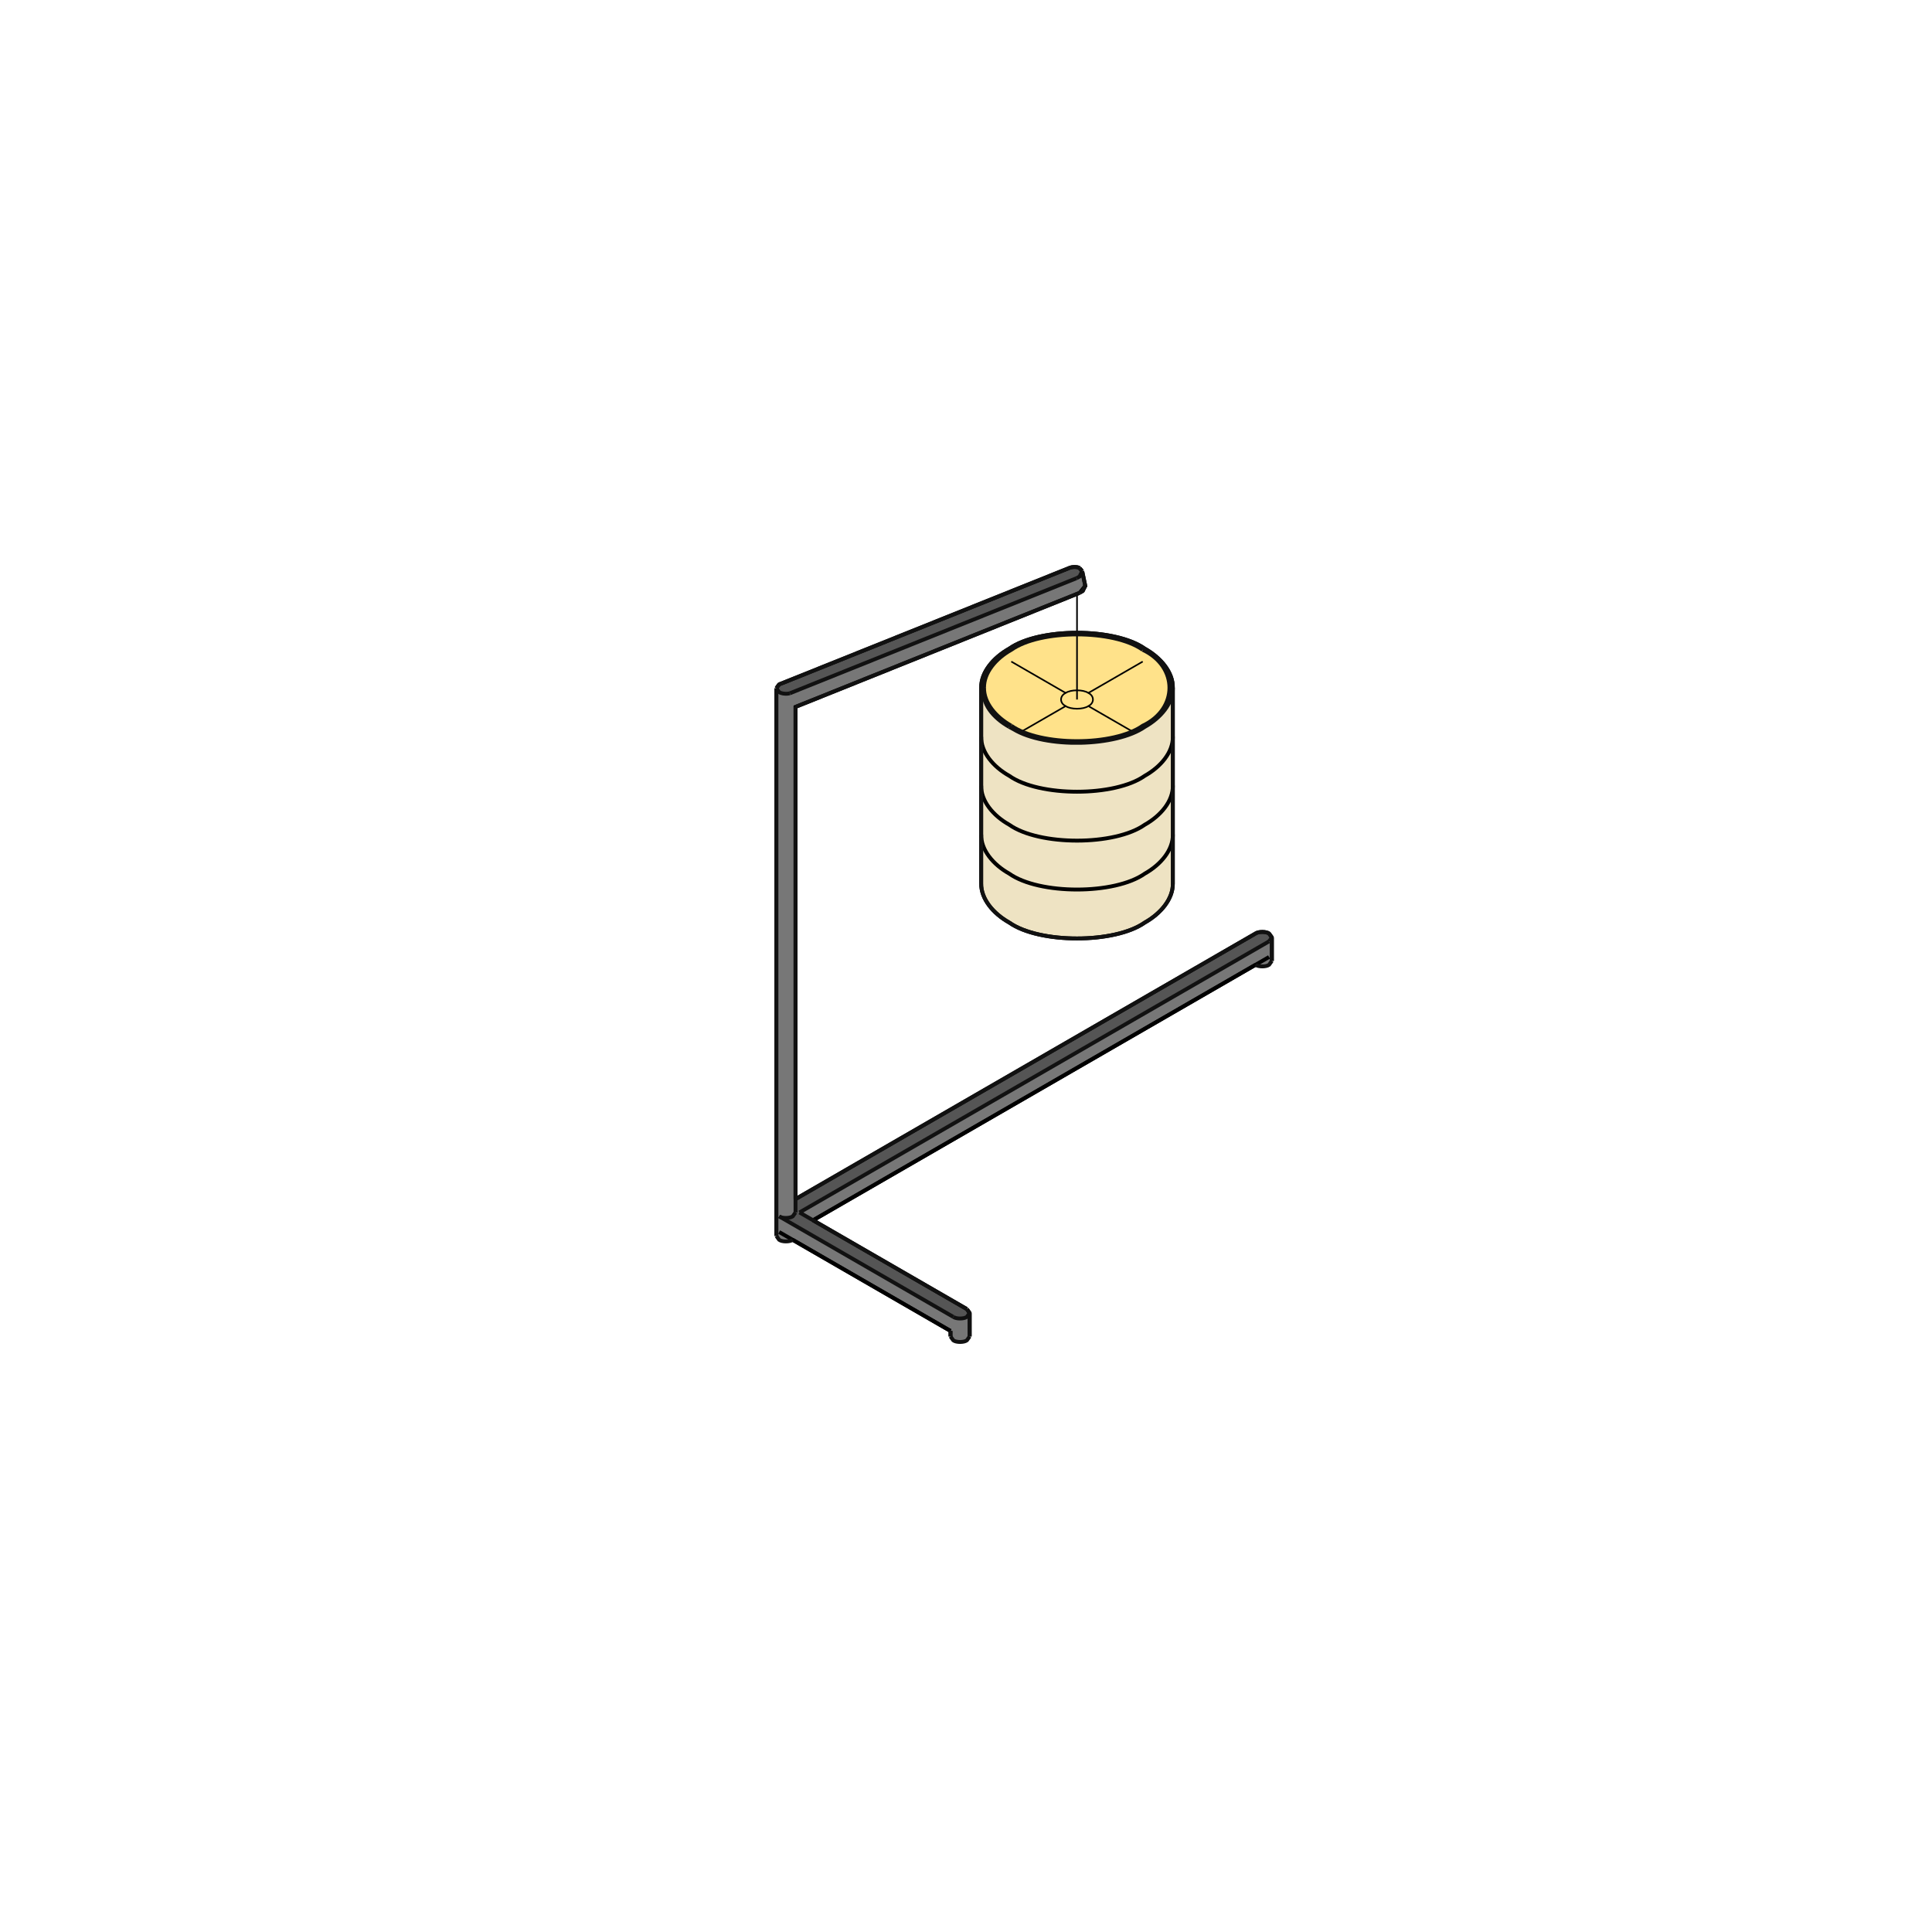
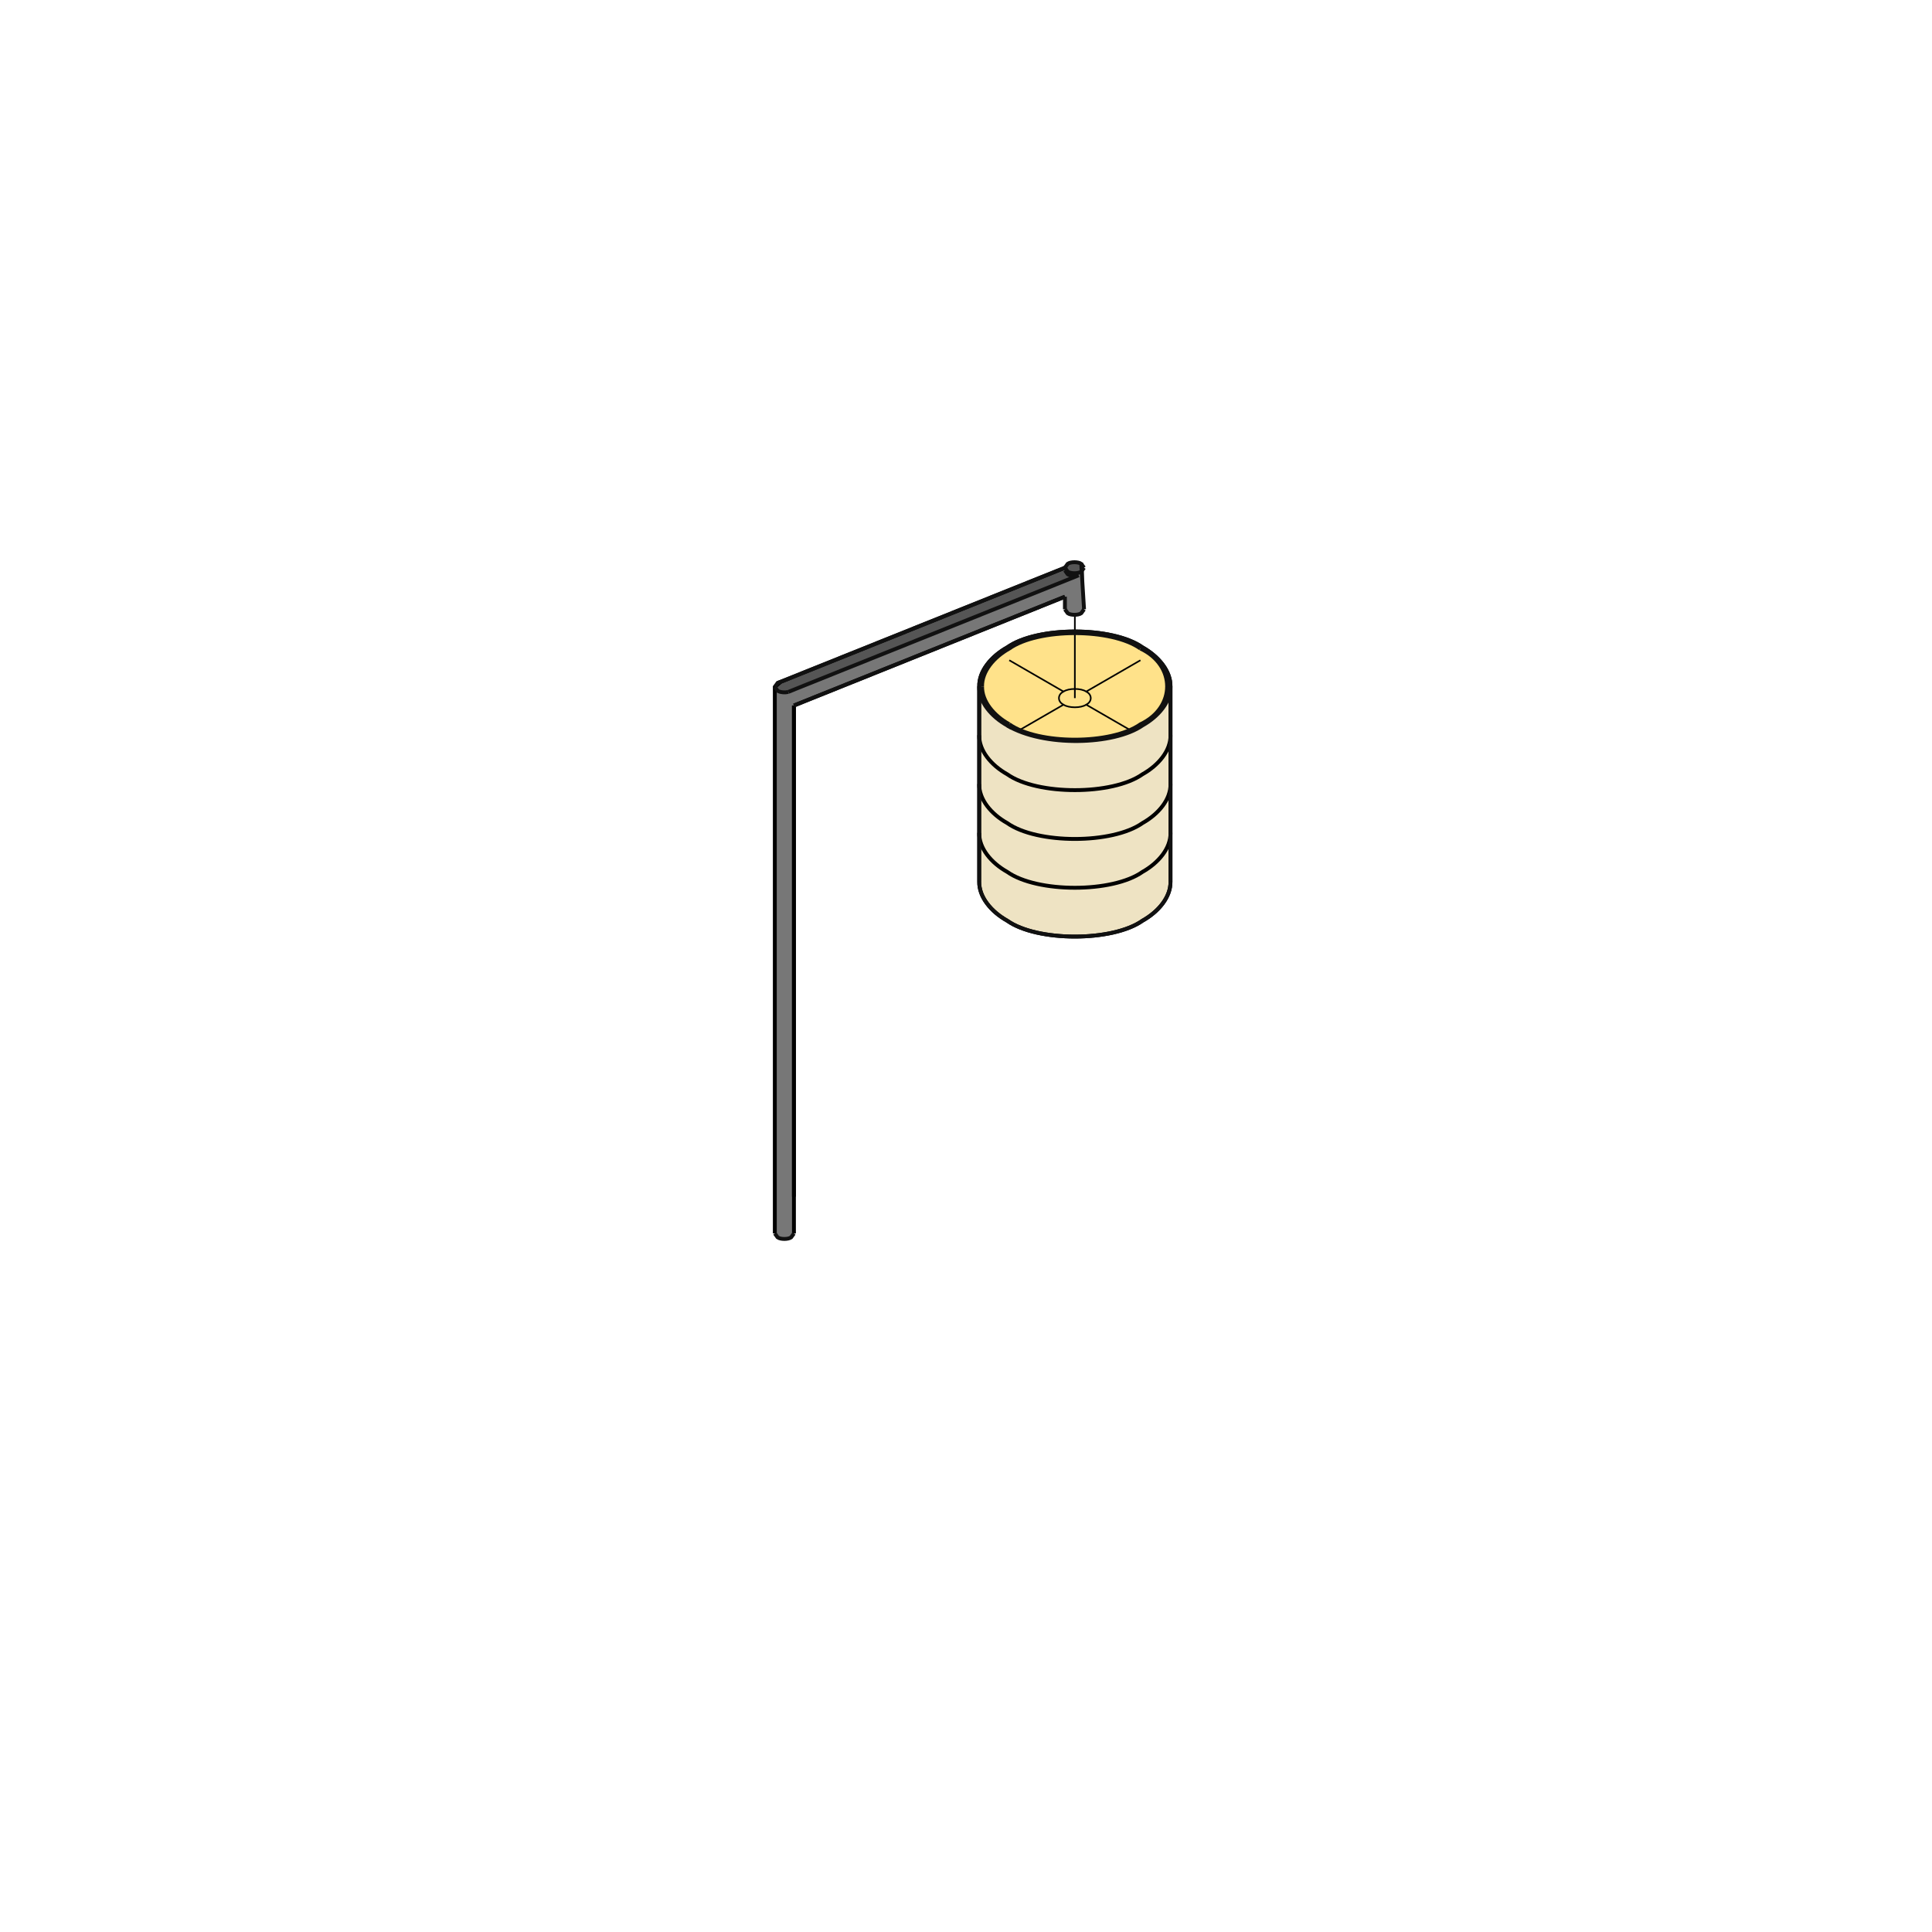
<svg xmlns="http://www.w3.org/2000/svg" version="1.1" width="120pt" height="120pt" viewBox="0 0 120 120" overflow="visible">
-   <path d="M60.943,54.872 L60.943,42.719 C60.927,41.761 61.686,40.851 62.686,40.289 C64.547,38.973 69.243,38.973 71.104,40.289 C72.103,40.851 72.863,41.761 72.847,42.719 L72.847,54.872 C72.863,55.83 72.103,56.74 71.104,57.302 C69.243,58.618 64.547,58.618 62.686,57.302 C61.686,56.74 60.927,55.83 60.943,54.872 z M70.977,40.362 C69.172,39.085 64.618,39.085 62.812,40.362 C61.843,40.907 61.106,41.79 61.121,42.719 C61.106,43.649 61.843,44.532 62.812,45.076 L63.493,45.412 C65.285,46.256 68.505,46.256 70.297,45.412 L70.977,45.076 C73.19,44.034 73.19,41.405 70.977,40.362 z" stroke="Black" stroke-width="0" fill="#EEE3C3" fill-opacity="1" />
-   <path d="M61.121,42.719 C61.106,41.79 61.843,40.907 62.812,40.362 C64.618,39.085 69.172,39.085 70.977,40.362 C73.19,41.405 73.19,44.034 70.977,45.076 L70.297,45.412 C68.505,46.256 65.285,46.256 63.493,45.412 L62.812,45.076 C61.843,44.532 61.106,43.649 61.121,42.719 z" stroke="Black" stroke-width="0" fill="#FFE28A" fill-opacity="1" />
-   <path d="M66.866,35.913 L49.061,43.06 C48.841,43.124 48.538,43.082 48.395,42.99 L48.221,42.756 L48.395,42.504 L48.596,42.428 L66.402,35.282 C66.618,35.189 66.908,35.199 67.048,35.279 L67.217,35.476 L67.052,35.809 z" stroke="Black" stroke-width="0" fill="#555555" fill-opacity="1" />
-   <path d="M49.411,74.478 L77.982,57.982 C78.168,57.851 78.638,57.851 78.824,57.982 L78.998,58.225 L78.824,58.468 L49.658,75.308 L60.053,81.309 L60.228,81.552 L60.053,81.795 C59.867,81.927 59.398,81.927 59.212,81.795 L48.414,75.561 C48.609,75.685 49.057,75.676 49.237,75.551 L49.411,75.308 z" stroke="Black" stroke-width="0" fill="#555555" fill-opacity="1" />
-   <path d="M50.5,75.794 L49.658,75.308 L78.824,58.468 L78.998,58.234 L78.998,59.683 L78.824,59.926 C78.638,60.058 78.168,60.058 77.982,59.926 z" stroke="Black" stroke-width="0" fill="#777777" fill-opacity="1" />
-   <path d="M49.411,43.907 L49.411,75.308 L49.239,75.549 C49.057,75.676 48.609,75.685 48.414,75.561 L59.212,81.795 C59.398,81.927 59.867,81.927 60.053,81.795 L60.227,81.561 L60.228,83.01 L60.053,83.253 C59.867,83.385 59.398,83.385 59.212,83.253 L59.037,83.01 L59.037,82.667 L49.237,77.008 C49.051,77.14 48.581,77.14 48.395,77.008 L48.221,76.765 L48.221,42.756 L48.395,42.99 C48.538,43.082 48.841,43.124 49.061,43.06 L66.866,35.913 L67.052,35.809 L67.219,35.487 L67.409,36.387 L67.244,36.72 L67.055,36.826 z" stroke="Black" stroke-width="0" fill="#777777" fill-opacity="1" />
-   <path d="M67.409,36.387 L67.244,36.72" stroke="#000000" stroke-width="0.24" fill="none" />
-   <path d="M59.037,82.667 L49.237,77.009" stroke="#000000" stroke-width="0.24" fill="none" />
-   <path d="M48.599,42.427 L66.402,35.282" stroke="#000000" stroke-width="0.24" fill="none" />
-   <path d="M67.048,35.279 L67.217,35.476" stroke="#000000" stroke-width="0.24" fill="none" />
-   <path d="M59.037,83.01 L59.037,82.667" stroke="#000000" stroke-width="0.24" fill="none" />
-   <path d="M60.943,42.719 C60.927,41.761 61.686,40.851 62.686,40.289 C64.547,38.973 69.243,38.973 71.104,40.289 C72.103,40.851 72.863,41.761 72.847,42.719 L72.847,54.872 C72.863,55.83 72.103,56.74 71.104,57.302 C69.243,58.618 64.547,58.618 62.686,57.302 C61.686,56.74 60.927,55.83 60.943,54.872 z" stroke="#000000" stroke-width="0.24" fill="none" />
-   <path d="M60.228,81.561 L60.228,83.01" stroke="#000000" stroke-width="0.24" fill="none" />
-   <path d="M48.395,76.523 L59.037,82.667" stroke="#000000" stroke-width="0.24" fill="none" />
-   <path d="M66.402,35.282 C66.618,35.189 66.908,35.199 67.048,35.279" stroke="#000000" stroke-width="0.24" fill="none" />
-   <path d="M60.053,81.309 L60.228,81.552" stroke="#000000" stroke-width="0.24" fill="none" />
-   <path d="M77.982,59.926 L50.5,75.794" stroke="#000000" stroke-width="0.24" fill="none" />
-   <path d="M78.998,58.234 L78.998,59.683" stroke="#000000" stroke-width="0.24" fill="none" />
-   <path d="M48.395,42.504 L48.596,42.428" stroke="#000000" stroke-width="0.24" fill="none" />
-   <path d="M78.824,57.982 L78.998,58.225" stroke="#000000" stroke-width="0.24" fill="none" />
-   <path d="M50.5,75.794 L60.053,81.309" stroke="#000000" stroke-width="0.24" fill="none" />
-   <path d="M48.221,42.747 L48.395,42.504" stroke="#000000" stroke-width="0.24" fill="none" />
-   <path d="M77.982,57.982 C78.168,57.851 78.638,57.851 78.824,57.982" stroke="#000000" stroke-width="0.24" fill="none" />
-   <path d="M49.411,74.478 L77.982,57.982" stroke="#000000" stroke-width="0.24" fill="none" />
-   <path d="M78.824,59.44 L50.5,75.794" stroke="#000000" stroke-width="0.24" fill="none" />
-   <path d="M67.054,36.824 L49.411,43.907 L49.411,74.478" stroke="#000000" stroke-width="0.24" fill="none" />
-   <path d="M48.221,76.765 L48.221,42.756" stroke="#000000" stroke-width="0.24" fill="none" />
-   <path d="M70.297,45.412 L67.599,43.855" stroke="#000000" stroke-width="0.1" fill="none" />
-   <path d="M60.943,45.757 C60.927,46.716 61.686,47.626 62.686,48.187 C64.547,49.504 69.243,49.504 71.104,48.187 C72.103,47.626 72.863,46.716 72.847,45.757" stroke="#000000" stroke-width="0.24" fill="none" />
-   <path d="M66.895,36.888 L66.895,43.448" stroke="#000000" stroke-width="0.1" fill="none" />
-   <path d="M66.191,43.855 C65.809,43.675 65.809,43.222 66.191,43.042 C66.502,42.822 67.288,42.822 67.599,43.042 C67.98,43.222 67.98,43.675 67.599,43.855 C67.288,44.075 66.502,44.075 66.191,43.855 z" stroke="#000000" stroke-width="0.1" fill="none" />
-   <path d="M60.943,48.795 C60.927,49.754 61.686,50.664 62.686,51.225 C64.547,52.542 69.243,52.542 71.104,51.225 C72.103,50.664 72.863,49.754 72.847,48.795" stroke="#000000" stroke-width="0.24" fill="none" />
-   <path d="M60.943,51.834 C60.927,52.792 61.686,53.702 62.686,54.263 C64.547,55.58 69.243,55.58 71.104,54.263 C72.103,53.702 72.863,52.792 72.847,51.834" stroke="#000000" stroke-width="0.24" fill="none" />
-   <path d="M66.191,43.042 L62.812,41.091" stroke="#000000" stroke-width="0.1" fill="none" />
-   <path d="M63.493,45.412 L66.191,43.855" stroke="#000000" stroke-width="0.1" fill="none" />
-   <path d="M67.599,43.042 L70.977,41.091" stroke="#000000" stroke-width="0.1" fill="none" />
-   <path d="M67.217,35.476 L67.409,36.387 L67.055,36.826" stroke="#000000" stroke-width="0.24" fill="none" />
-   <path d="M48.395,75.551 L59.212,81.795" stroke="#111111" stroke-width="0.24" fill="none" />
-   <path d="M49.061,43.06 L66.866,35.913" stroke="#111111" stroke-width="0.24" fill="none" />
-   <path d="M59.212,81.795 C59.398,81.927 59.867,81.927 60.053,81.795 L60.228,81.552" stroke="#111111" stroke-width="0.24" fill="none" />
-   <path d="M67.217,35.476 L67.052,35.809 L66.866,35.913" stroke="#111111" stroke-width="0.24" fill="none" />
-   <path d="M49.411,75.308 L49.239,75.549 C49.051,75.682 48.581,75.682 48.395,75.551" stroke="#111111" stroke-width="0.24" fill="none" />
-   <path d="M62.686,57.302 C64.547,58.618 69.243,58.618 71.104,57.302 C72.103,56.74 72.863,55.83 72.847,54.872" stroke="#111111" stroke-width="0.24" fill="none" />
-   <path d="M60.943,54.872 C60.927,55.83 61.686,56.74 62.686,57.302" stroke="#111111" stroke-width="0.24" fill="none" />
-   <path d="M72.847,42.719 C72.863,41.761 72.103,40.851 71.104,40.289" stroke="#111111" stroke-width="0.24" fill="none" />
-   <path d="M62.686,45.149 L62.956,45.296 C64.939,46.499 69.327,46.386 71.104,45.149 C72.103,44.588 72.863,43.678 72.847,42.719" stroke="#111111" stroke-width="0.24" fill="none" />
-   <path d="M62.812,45.076 C61.843,44.532 61.106,43.649 61.121,42.719 C60.927,43.678 61.686,44.588 62.686,45.149" stroke="#111111" stroke-width="0.24" fill="none" />
-   <path d="M48.221,42.747 L48.221,76.765" stroke="#111111" stroke-width="0.24" fill="none" />
-   <path d="M49.411,74.478 L77.982,57.982" stroke="#111111" stroke-width="0.24" fill="none" />
-   <path d="M48.221,76.765 L48.395,77.008 C48.581,77.14 49.051,77.14 49.237,77.009" stroke="#111111" stroke-width="0.24" fill="none" />
-   <path d="M60.053,81.309 L49.658,75.308" stroke="#111111" stroke-width="0.24" fill="none" />
-   <path d="M66.402,35.282 C66.618,35.189 66.908,35.199 67.048,35.279" stroke="#111111" stroke-width="0.24" fill="none" />
-   <path d="M67.409,36.387 L67.217,35.476" stroke="#111111" stroke-width="0.24" fill="none" />
-   <path d="M59.037,83.01 L59.212,83.253 C59.398,83.385 59.867,83.385 60.053,83.253 L60.228,83.01" stroke="#111111" stroke-width="0.24" fill="none" />
-   <path d="M71.104,40.289 C69.243,38.973 64.547,38.973 62.686,40.289 C61.686,40.851 60.927,41.761 60.943,42.719" stroke="#111111" stroke-width="0.24" fill="none" />
-   <path d="M62.812,45.076 C64.618,46.354 69.172,46.354 70.977,45.076 C73.19,44.034 73.19,41.405 70.977,40.362" stroke="#111111" stroke-width="0.24" fill="none" />
-   <path d="M49.411,43.907 L67.054,36.824" stroke="#111111" stroke-width="0.24" fill="none" />
-   <path d="M60.943,42.719 L60.943,54.872" stroke="#111111" stroke-width="0.24" fill="none" />
-   <path d="M72.847,54.872 L72.847,42.719" stroke="#111111" stroke-width="0.24" fill="none" />
-   <path d="M61.121,42.719 C61.106,41.79 61.843,40.907 62.812,40.362 C64.618,39.085 69.172,39.085 70.977,40.362" stroke="#111111" stroke-width="0.24" fill="none" />
-   <path d="M49.411,75.308 L49.411,43.907" stroke="#111111" stroke-width="0.24" fill="none" />
-   <path d="M48.221,42.747 L48.395,42.99 C48.538,43.082 48.841,43.124 49.061,43.06" stroke="#111111" stroke-width="0.24" fill="none" />
-   <path d="M67.048,35.279 L67.217,35.476" stroke="#111111" stroke-width="0.24" fill="none" />
-   <path d="M78.998,59.683 L78.998,58.225 L78.824,57.982 C78.638,57.851 78.168,57.851 77.982,57.982" stroke="#111111" stroke-width="0.24" fill="none" />
-   <path d="M67.409,36.387 L67.244,36.72 L67.055,36.826" stroke="#111111" stroke-width="0.24" fill="none" />
-   <path d="M48.596,42.428 L48.395,42.504 L48.221,42.747" stroke="#111111" stroke-width="0.24" fill="none" />
-   <path d="M60.228,83.01 L60.228,81.552 L60.053,81.309" stroke="#111111" stroke-width="0.24" fill="none" />
-   <path d="M59.037,82.667 L59.037,83.01" stroke="#111111" stroke-width="0.24" fill="none" />
-   <path d="M77.982,59.926 C78.168,60.058 78.638,60.058 78.824,59.926 L78.998,59.683" stroke="#111111" stroke-width="0.24" fill="none" />
-   <path d="M66.402,35.282 L48.599,42.427" stroke="#111111" stroke-width="0.24" fill="none" />
-   <path d="M78.824,58.468 L49.658,75.308" stroke="#111111" stroke-width="0.24" fill="none" />
-   <path d="M78.824,58.468 L78.998,58.225" stroke="#111111" stroke-width="0.24" fill="none" />
+   <path d="M60.999,42.634 C60.984,41.706 61.719,40.825 62.687,40.282 C64.488,39.007 69.034,39.007 70.835,40.282 C73.043,41.322 73.043,43.946 70.835,44.986 L70.156,45.322 C68.368,46.164 65.154,46.164 63.366,45.322 L62.687,44.986 C61.719,44.443 60.984,43.562 60.999,42.634 z" stroke="Black" stroke-width="0" fill="#FFE28A" fill-opacity="1" />
+   <path d="M60.821,54.762 L60.821,42.634 C60.805,41.678 61.563,40.769 62.561,40.209 C64.418,38.895 69.104,38.895 70.961,40.209 C71.959,40.769 72.717,41.678 72.701,42.634 L72.701,54.762 C72.717,55.718 71.959,56.627 70.961,57.187 C69.104,58.501 64.418,58.501 62.561,57.187 C61.563,56.627 60.805,55.718 60.821,54.762 z M70.835,40.282 C69.034,39.007 64.488,39.007 62.687,40.282 C61.719,40.825 60.984,41.706 60.999,42.634 C60.984,43.562 61.719,44.443 62.687,44.986 L63.366,45.322 C65.154,46.164 68.368,46.164 70.156,45.322 L70.835,44.986 C73.043,43.946 73.043,41.322 70.835,40.282 z" stroke="Black" stroke-width="0" fill="#EEE3C3" fill-opacity="1" />
+   <path d="M67.332,35.262 L67.158,35.504 C66.972,35.636 66.504,35.636 66.318,35.504 L66.144,35.262 L66.317,35.019 C66.503,34.888 66.972,34.888 67.157,35.019 z" stroke="Black" stroke-width="0" fill="#555555" fill-opacity="1" />
+   <path d="M48.963,42.974 C48.744,43.038 48.441,42.996 48.299,42.904 L48.125,42.671 L48.299,42.419 L48.499,42.343 L66.144,35.262 L66.318,35.669 C66.464,35.764 66.781,35.804 67,35.734 z" stroke="Black" stroke-width="0" fill="#555555" fill-opacity="1" />
+   <path d="M66.144,37.062 L49.313,43.82 L49.313,74.329 L49.313,76.614 L49.141,76.853 C48.953,76.986 48.484,76.986 48.299,76.854 L48.125,76.612 L48.125,42.671 L48.299,42.904 C48.441,42.996 48.744,43.038 48.963,42.974 L67,35.734 C66.781,35.804 66.464,35.764 66.318,35.669 L66.144,35.426 L66.318,35.504 C66.504,35.636 66.972,35.636 67.158,35.504 L67.332,35.271 L67.332,37.846 L67.158,38.088 C66.972,38.219 66.504,38.22 66.318,38.088 L66.144,37.846 z" stroke="Black" stroke-width="0" fill="#777777" fill-opacity="1" />
+   <path d="M60.821,42.634 C60.805,41.678 61.563,40.769 62.561,40.209 C64.418,38.895 69.104,38.895 70.961,40.209 C71.959,40.769 72.717,41.678 72.701,42.634 L72.701,54.762 C72.717,55.718 71.959,56.627 70.961,57.187 C69.104,58.501 64.418,58.501 62.561,57.187 C61.563,56.627 60.805,55.718 60.821,54.762 z" stroke="#000000" stroke-width="0.24" fill="none" />
+   <path d="M48.125,76.612 L48.125,42.671 L48.499,42.343 L48.299,42.419" stroke="#000000" stroke-width="0.24" fill="none" />
+   <path d="M49.313,43.82 L49.313,74.329" stroke="#000000" stroke-width="0.24" fill="none" />
+   <path d="M49.313,76.614 L49.313,43.82" stroke="#000000" stroke-width="0.24" fill="none" />
+   <path d="M66.144,37.062 L49.313,43.82" stroke="#000000" stroke-width="0.24" fill="none" />
+   <path d="M48.502,42.343 L66.144,35.262" stroke="#000000" stroke-width="0.24" fill="none" />
+   <path d="M66.058,43.767 C65.678,43.588 65.678,43.135 66.058,42.956 C66.369,42.736 67.153,42.736 67.463,42.956 C67.844,43.135 67.844,43.588 67.463,43.767 C67.153,43.987 66.369,43.987 66.058,43.767 z" stroke="#000000" stroke-width="0.1" fill="none" />
+   <path d="M60.821,45.666 C60.805,46.622 61.563,47.531 62.561,48.091 C64.418,49.405 69.104,49.405 70.961,48.091 C71.959,47.531 72.717,46.623 72.701,45.666" stroke="#000000" stroke-width="0.24" fill="none" />
+   <path d="M60.821,48.698 C60.805,49.655 61.563,50.563 62.561,51.123 C64.418,52.437 69.104,52.437 70.961,51.123 C71.959,50.563 72.717,49.655 72.701,48.698" stroke="#000000" stroke-width="0.24" fill="none" />
+   <path d="M60.821,51.73 C60.805,52.686 61.563,53.595 62.561,54.155 C64.418,55.469 69.104,55.469 70.961,54.155 C71.959,53.595 72.717,52.687 72.701,51.73" stroke="#000000" stroke-width="0.24" fill="none" />
+   <path d="M66.058,42.956 L62.687,41.009" stroke="#000000" stroke-width="0.1" fill="none" />
+   <path d="M67.463,42.956 L70.835,41.009" stroke="#000000" stroke-width="0.1" fill="none" />
+   <path d="M70.156,45.322 L67.463,43.767" stroke="#000000" stroke-width="0.1" fill="none" />
+   <path d="M63.366,45.322 L66.058,43.767" stroke="#000000" stroke-width="0.1" fill="none" />
+   <path d="M66.761,38.188 L66.761,43.362" stroke="#000000" stroke-width="0.1" fill="none" />
+   <path d="M72.701,54.762 L72.701,42.634" stroke="#111111" stroke-width="0.24" fill="none" />
+   <path d="M60.821,42.634 L60.821,54.762" stroke="#111111" stroke-width="0.24" fill="none" />
+   <path d="M70.961,40.209 C69.104,38.895 64.418,38.895 62.561,40.209 C61.563,40.769 60.805,41.678 60.821,42.634 C60.805,43.591 61.563,44.499 62.561,45.059 C64.809,46.406 69.188,46.293 70.961,45.059 C71.959,44.499 72.717,43.591 72.701,42.634" stroke="#111111" stroke-width="0.24" fill="none" />
+   <path d="M62.561,45.059 L62.83,45.205" stroke="#111111" stroke-width="0.24" fill="none" />
+   <path d="M72.701,42.634 C72.717,41.678 71.959,40.769 70.961,40.209" stroke="#111111" stroke-width="0.24" fill="none" />
+   <path d="M60.821,54.762 C60.805,55.718 61.563,56.627 62.561,57.187 C64.418,58.501 69.104,58.501 70.961,57.187 C71.959,56.627 72.717,55.718 72.701,54.762" stroke="#111111" stroke-width="0.24" fill="none" />
+   <path d="M48.125,42.662 L48.299,42.904 C48.441,42.996 48.744,43.038 48.963,42.974" stroke="#111111" stroke-width="0.24" fill="none" />
+   <path d="M48.499,42.343 L48.299,42.419 L48.125,42.662" stroke="#111111" stroke-width="0.24" fill="none" />
+   <path d="M67.332,37.846 L67.158,38.088 C66.972,38.219 66.504,38.22 66.318,38.088 L66.144,37.846" stroke="#111111" stroke-width="0.24" fill="none" />
+   <path d="M67.332,35.262 L67.158,35.504 C66.972,35.636 66.504,35.636 66.318,35.504 L66.144,35.262 L66.317,35.019 C66.503,34.888 66.972,34.888 67.157,35.019 L67.332,37.846" stroke="#111111" stroke-width="0.24" fill="none" />
+   <path d="M67.157,35.019 L67.332,35.262" stroke="#111111" stroke-width="0.24" fill="none" />
+   <path d="M49.313,43.82 L66.144,37.062" stroke="#111111" stroke-width="0.24" fill="none" />
+   <path d="M66.144,35.262 L48.502,42.343" stroke="#111111" stroke-width="0.24" fill="none" />
+   <path d="M66.144,37.846 L66.144,37.062" stroke="#111111" stroke-width="0.24" fill="none" />
+   <path d="M48.963,42.974 L67.001,35.734 C66.781,35.804 66.464,35.764 66.318,35.669 L66.144,35.426" stroke="#111111" stroke-width="0.24" fill="none" />
+   <path d="M48.125,76.612 L48.299,76.854 C48.484,76.986 48.953,76.986 49.138,76.854 L49.313,76.614" stroke="#111111" stroke-width="0.24" fill="none" />
+   <path d="M62.687,44.986 C61.719,44.443 60.984,43.562 60.999,42.634" stroke="#111111" stroke-width="0.24" fill="none" />
+   <path d="M62.687,44.986 C64.488,46.261 69.034,46.261 70.835,44.986 C73.043,43.946 73.043,41.322 70.835,40.282" stroke="#111111" stroke-width="0.24" fill="none" />
+   <path d="M60.999,42.634 C60.984,41.706 61.719,40.825 62.687,40.282 C64.488,39.007 69.034,39.007 70.835,40.282" stroke="#111111" stroke-width="0.24" fill="none" />
</svg>
